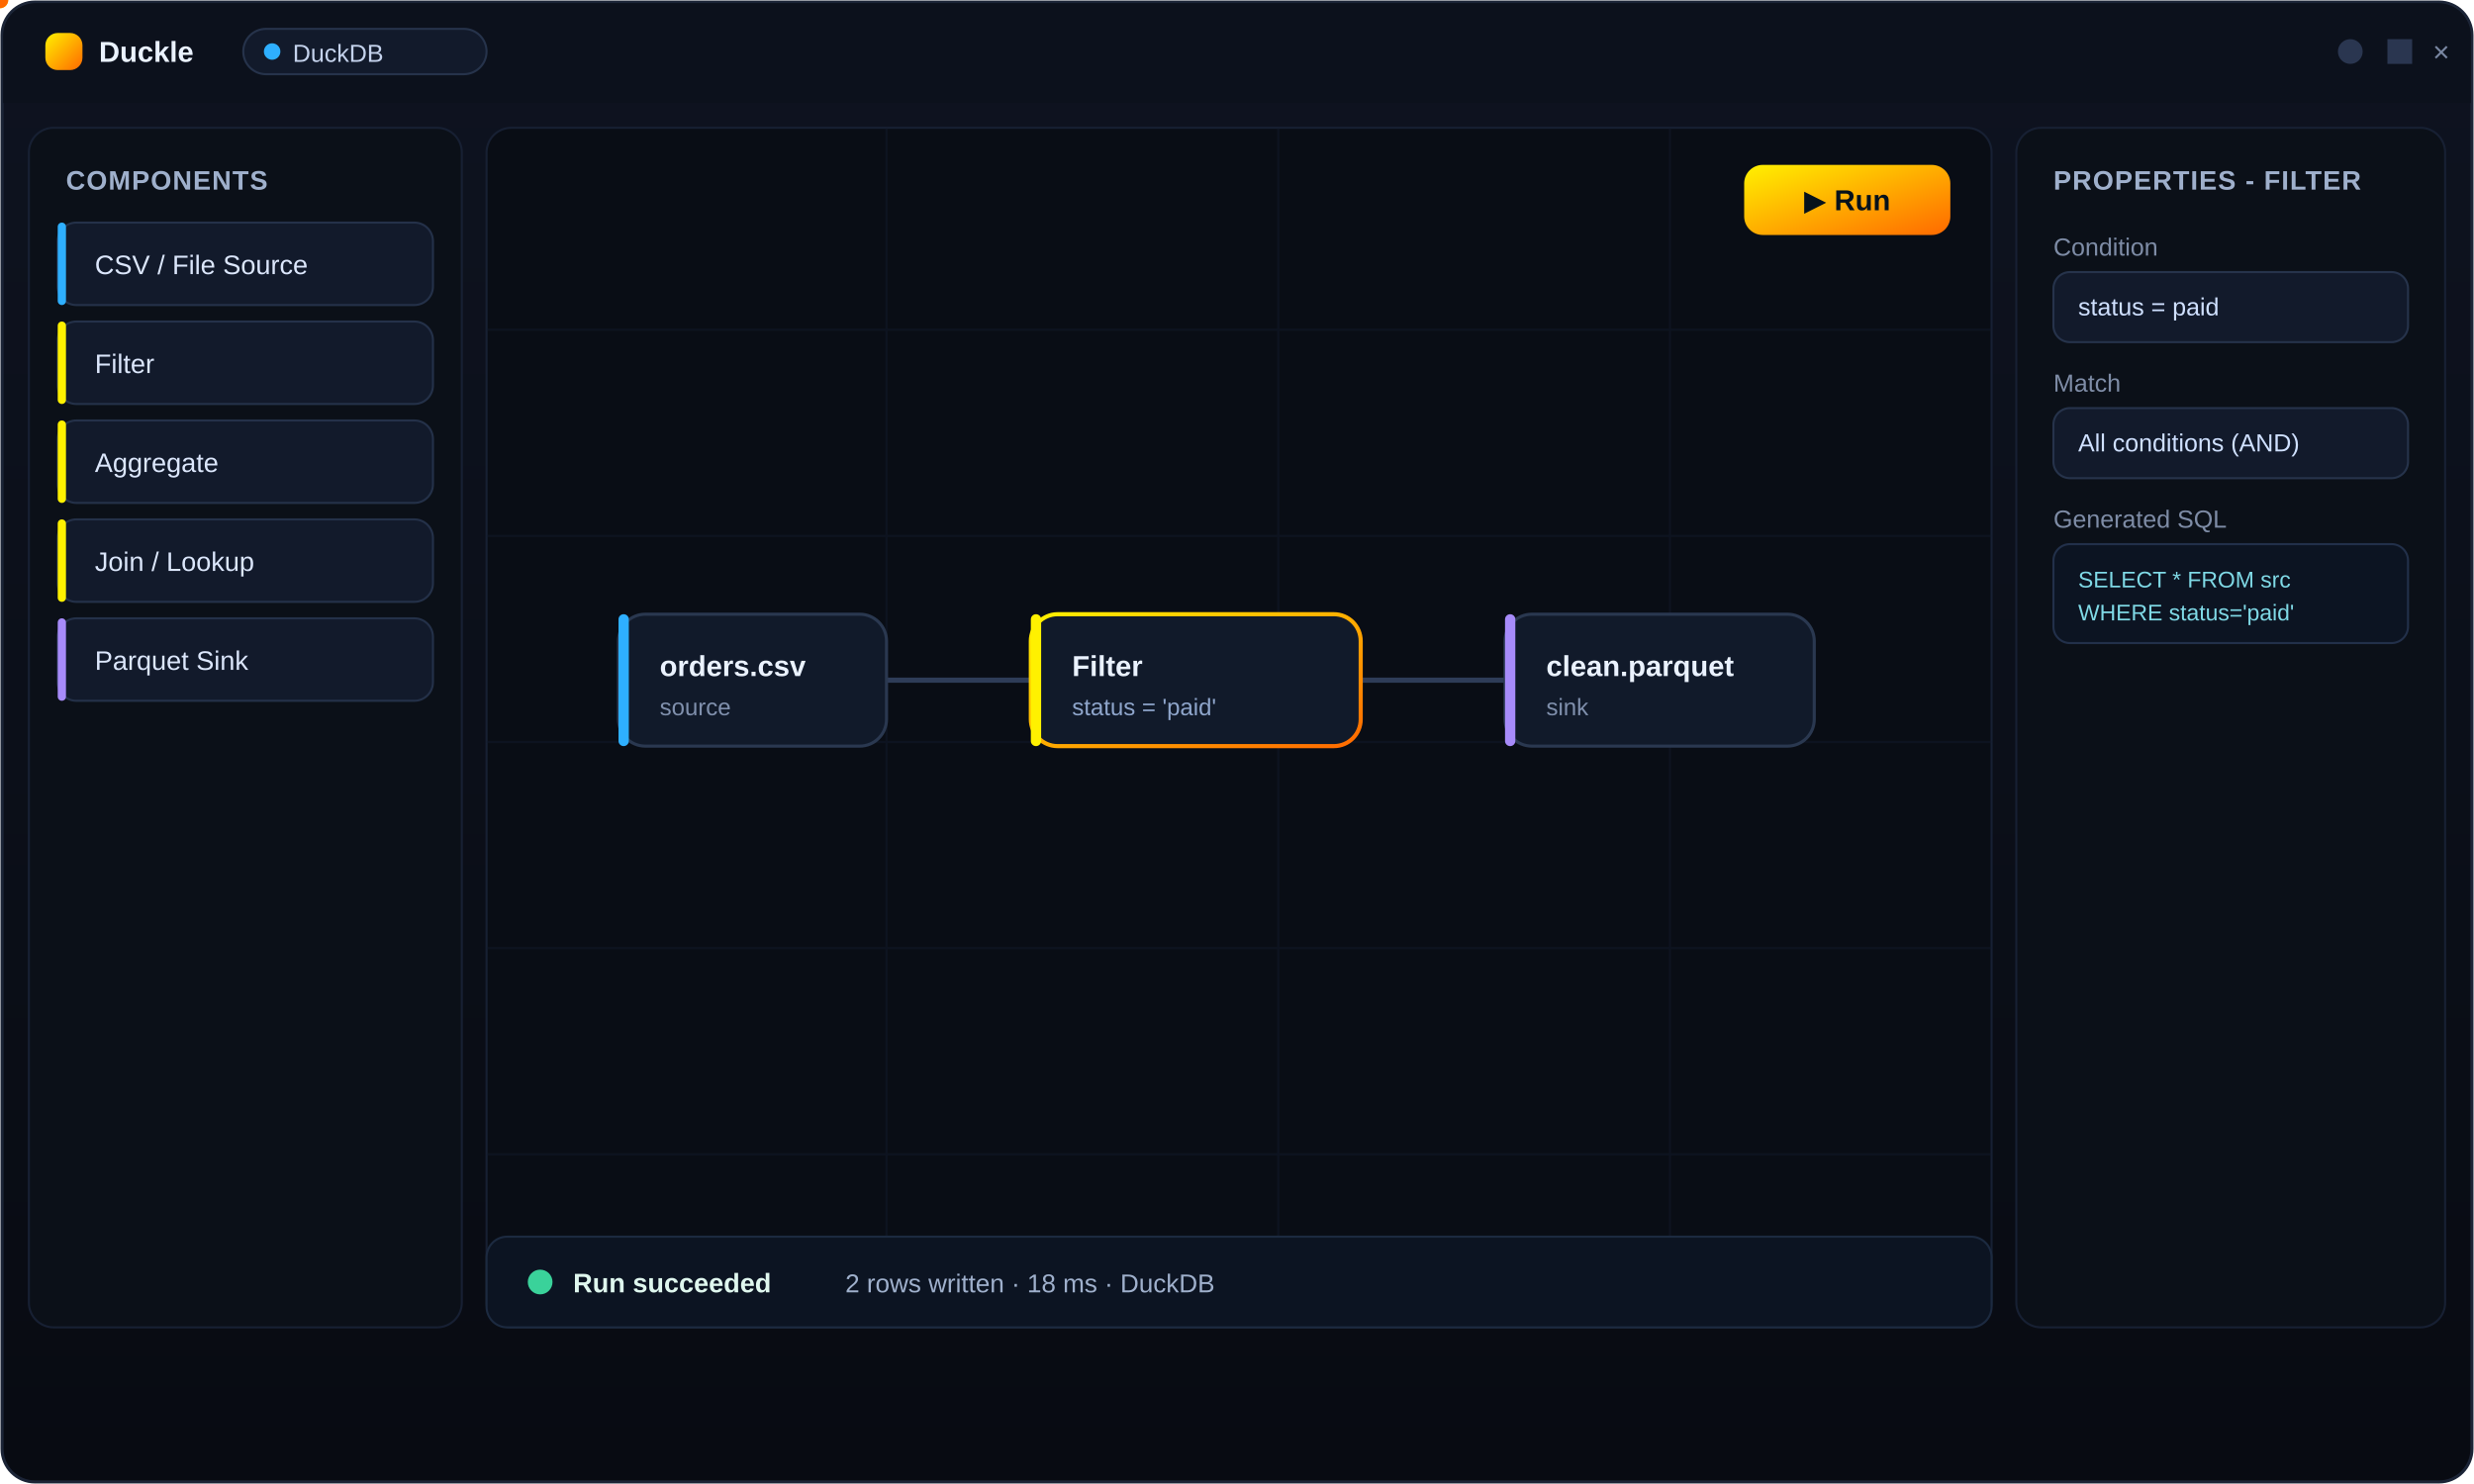
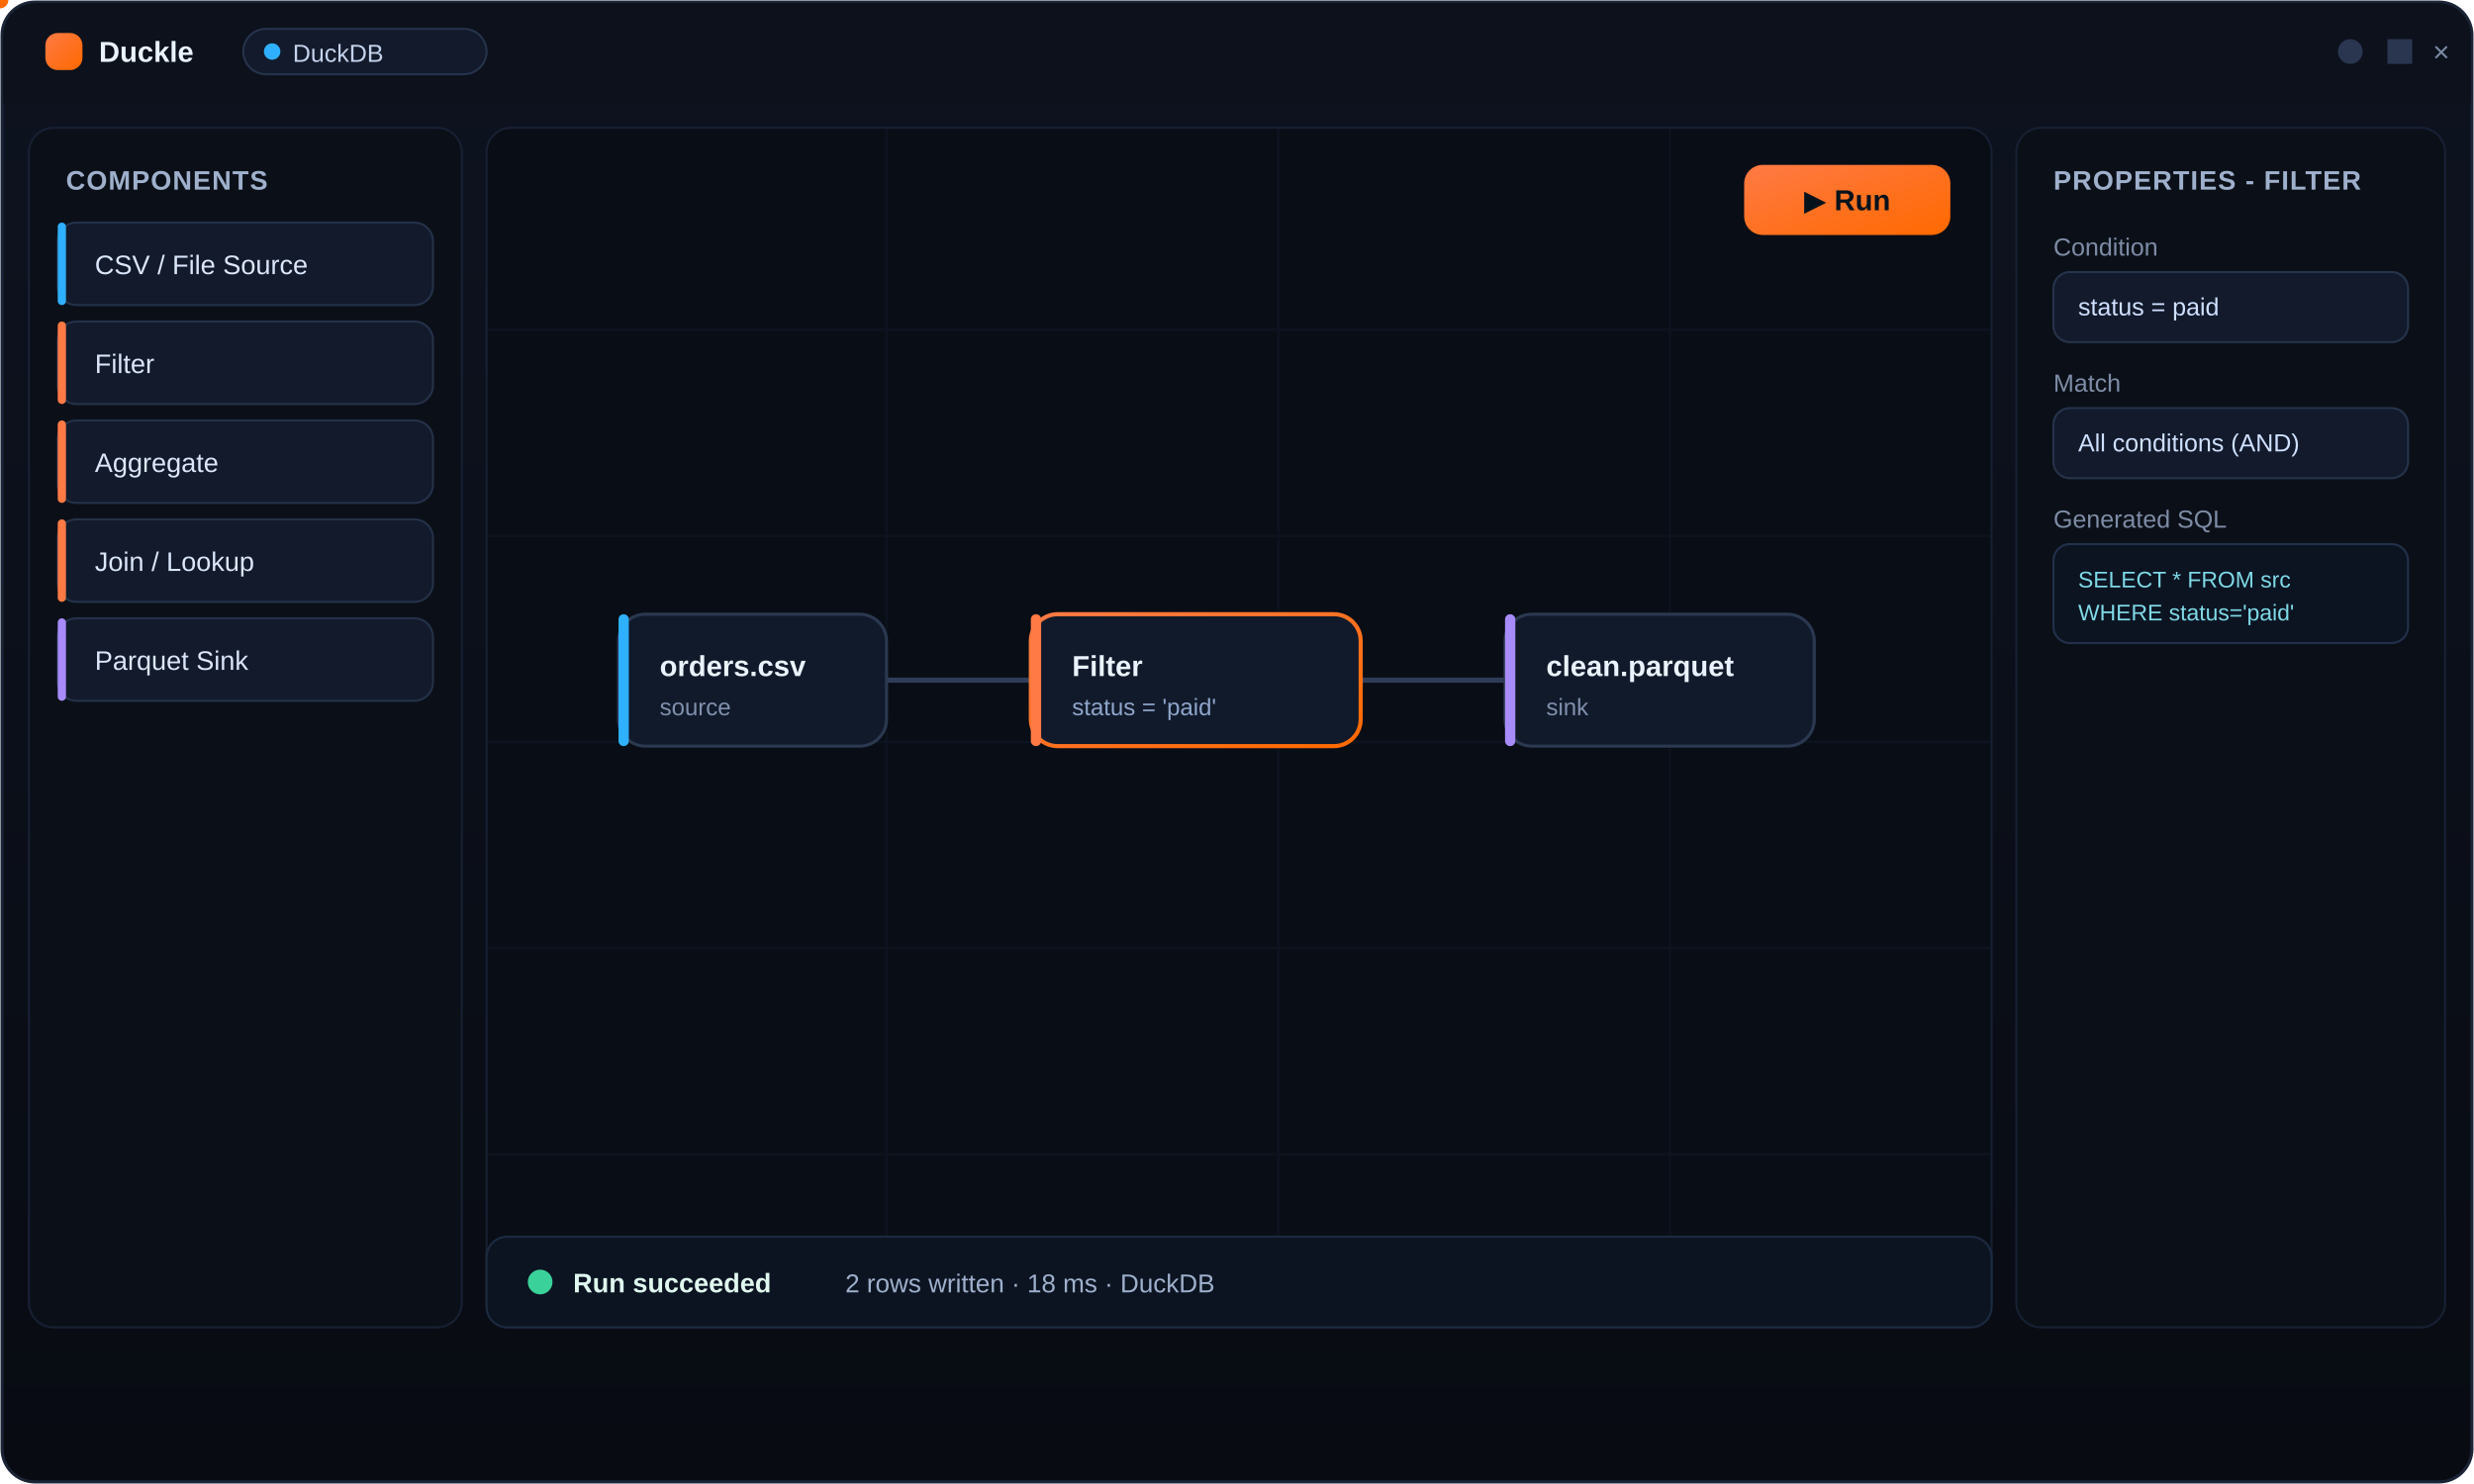
<svg xmlns="http://www.w3.org/2000/svg" viewBox="0 0 1200 720" preserveAspectRatio="xMidYMid meet" fill="none" role="img" aria-label="Duckle designer - illustration">
  <defs>
    <linearGradient id="g" x1="0" y1="0" x2="1" y2="1">
-       <stop offset="0" stop-color="#FFF100" />
+       <stop offset="0" stop-color="#FF7A45" />
      <stop offset="1" stop-color="#FF6900" />
    </linearGradient>
    <linearGradient id="win" x1="0" y1="0" x2="0" y2="1">
      <stop offset="0" stop-color="#0E1320" />
      <stop offset="1" stop-color="#080B12" />
    </linearGradient>
  </defs>
  <style>text{font-family:'Segoe UI',system-ui,Arial,sans-serif}</style>
  <rect x="1" y="1" width="1198" height="718" rx="16" fill="url(#win)" stroke="#1b2436" stroke-width="1.5" />
  <rect x="1.5" y="1.5" width="1197" height="48" rx="16" fill="#0c111c" />
  <rect x="1.5" y="34" width="1197" height="16" fill="#0c111c" />
  <rect x="22" y="16" width="18" height="18" rx="6" fill="url(#g)" />
  <text x="48" y="30" font-size="14" font-weight="800" fill="#eaf2ff">Duckle</text>
  <rect x="118" y="14" width="118" height="22" rx="11" fill="#121a2b" stroke="#26334b" />
  <circle cx="132" cy="25" r="4" fill="#2EAFFF" />
  <text x="142" y="30" font-size="12" fill="#c4d2ec">DuckDB</text>
  <circle cx="1140" cy="25" r="6" fill="#2a3650" />
  <rect x="1158" y="19" width="12" height="12" fill="#2a3650" />
  <text x="1180" y="30" font-size="14" fill="#7a88a3">×</text>
  <rect x="14" y="62" width="210" height="582" rx="12" fill="#0b1018" stroke="#172033" />
  <text x="32" y="92" font-size="13" font-weight="700" fill="#9fb0cc" letter-spacing="0.04em">COMPONENTS</text>
  <g>
    <rect x="28" y="108" width="182" height="40" rx="9" fill="#121a2b" stroke="#243149" />
    <rect x="28" y="108" width="4" height="40" rx="2" fill="#2EAFFF" />
    <text x="46" y="133" font-size="13" fill="#dbe6fb">CSV / File Source</text>
    <rect x="28" y="156" width="182" height="40" rx="9" fill="#121a2b" stroke="#243149" />
-     <rect x="28" y="156" width="4" height="40" rx="2" fill="#FFF100" />
+     <rect x="28" y="156" width="4" height="40" rx="2" fill="#FF7A45" />
    <text x="46" y="181" font-size="13" fill="#dbe6fb">Filter</text>
    <rect x="28" y="204" width="182" height="40" rx="9" fill="#121a2b" stroke="#243149" />
-     <rect x="28" y="204" width="4" height="40" rx="2" fill="#FFF100" />
+     <rect x="28" y="204" width="4" height="40" rx="2" fill="#FF7A45" />
    <text x="46" y="229" font-size="13" fill="#dbe6fb">Aggregate</text>
    <rect x="28" y="252" width="182" height="40" rx="9" fill="#121a2b" stroke="#243149" />
-     <rect x="28" y="252" width="4" height="40" rx="2" fill="#FFF100" />
+     <rect x="28" y="252" width="4" height="40" rx="2" fill="#FF7A45" />
    <text x="46" y="277" font-size="13" fill="#dbe6fb">Join / Lookup</text>
    <rect x="28" y="300" width="182" height="40" rx="9" fill="#121a2b" stroke="#243149" />
    <rect x="28" y="300" width="4" height="40" rx="2" fill="#a78bfa" />
    <text x="46" y="325" font-size="13" fill="#dbe6fb">Parquet Sink</text>
  </g>
  <rect x="236" y="62" width="730" height="582" rx="12" fill="#090d15" stroke="#172033" />
  <g opacity="0.5">
    <line x1="236" y1="160" x2="966" y2="160" stroke="#121a2b" />
    <line x1="236" y1="260" x2="966" y2="260" stroke="#121a2b" />
    <line x1="236" y1="360" x2="966" y2="360" stroke="#121a2b" />
    <line x1="236" y1="460" x2="966" y2="460" stroke="#121a2b" />
    <line x1="236" y1="560" x2="966" y2="560" stroke="#121a2b" />
    <line x1="430" y1="62" x2="430" y2="644" stroke="#121a2b" />
    <line x1="620" y1="62" x2="620" y2="644" stroke="#121a2b" />
    <line x1="810" y1="62" x2="810" y2="644" stroke="#121a2b" />
  </g>
  <line x1="430" y1="330" x2="500" y2="330" stroke="#2e3c58" stroke-width="2.5" />
  <line x1="660" y1="330" x2="730" y2="330" stroke="#2e3c58" stroke-width="2.5" />
-   <circle r="4" fill="#FFF100">
+   <circle r="4" fill="#FF7A45">
    <animate attributeName="cx" values="430;500" dur="1.4s" repeatCount="indefinite" />
    <animate attributeName="cy" values="330;330" dur="1.4s" repeatCount="indefinite" />
  </circle>
  <circle r="4" fill="#FF6900">
    <animate attributeName="cx" values="660;730" dur="1.4s" begin="0.3s" repeatCount="indefinite" />
    <animate attributeName="cy" values="330;330" dur="1.4s" repeatCount="indefinite" />
  </circle>
  <rect x="300" y="298" width="130" height="64" rx="13" fill="#111a2a" stroke="#2a3850" stroke-width="1.5" />
  <rect x="300" y="298" width="5" height="64" rx="2.5" fill="#2EAFFF" />
  <text x="320" y="328" font-size="14" font-weight="700" fill="#eaf2ff">orders.csv</text>
  <text x="320" y="347" font-size="11.5" fill="#8090ad">source</text>
  <rect x="500" y="298" width="160" height="64" rx="13" fill="#111a2a" stroke="url(#g)" stroke-width="2" />
-   <rect x="500" y="298" width="5" height="64" rx="2.5" fill="#FFF100" />
+   <rect x="500" y="298" width="5" height="64" rx="2.5" fill="#FF7A45" />
  <text x="520" y="328" font-size="14" font-weight="700" fill="#eaf2ff">Filter</text>
  <text x="520" y="347" font-size="11.5" fill="#8fa6cc">status = 'paid'</text>
  <rect x="730" y="298" width="150" height="64" rx="13" fill="#111a2a" stroke="#2a3850" stroke-width="1.5" />
  <rect x="730" y="298" width="5" height="64" rx="2.5" fill="#a78bfa" />
  <text x="750" y="328" font-size="14" font-weight="700" fill="#eaf2ff">clean.parquet</text>
  <text x="750" y="347" font-size="11.5" fill="#8090ad">sink</text>
  <rect x="846" y="80" width="100" height="34" rx="9" fill="url(#g)" />
  <text x="896" y="102" text-anchor="middle" font-size="14" font-weight="800" fill="#06121b">▶  Run</text>
  <rect x="978" y="62" width="208" height="582" rx="12" fill="#0b1018" stroke="#172033" />
  <text x="996" y="92" font-size="13" font-weight="700" fill="#9fb0cc" letter-spacing="0.04em">PROPERTIES - FILTER</text>
  <text x="996" y="124" font-size="12" fill="#7e8ca6">Condition</text>
  <rect x="996" y="132" width="172" height="34" rx="8" fill="#121a2b" stroke="#26334b" />
  <text x="1008" y="153" font-size="12" fill="#cfe0ff">status  =  paid</text>
  <text x="996" y="190" font-size="12" fill="#7e8ca6">Match</text>
  <rect x="996" y="198" width="172" height="34" rx="8" fill="#121a2b" stroke="#26334b" />
  <text x="1008" y="219" font-size="12" fill="#cfe0ff">All conditions (AND)</text>
  <text x="996" y="256" font-size="12" fill="#7e8ca6">Generated SQL</text>
  <rect x="996" y="264" width="172" height="48" rx="8" fill="#0c1422" stroke="#22304a" />
  <text x="1008" y="285" font-size="11" fill="#7fd9e6">SELECT * FROM src</text>
  <text x="1008" y="301" font-size="11" fill="#7fd9e6">WHERE status='paid'</text>
  <rect x="236" y="600" width="730" height="44" rx="10" fill="#0c1422" stroke="#1c2a40" />
  <circle cx="262" cy="622" r="6" fill="#3ad29a" />
  <text x="278" y="627" font-size="13" font-weight="700" fill="#dff7ee">Run succeeded</text>
  <text x="410" y="627" font-size="12.5" fill="#9fb0cc">2 rows written · 18 ms · DuckDB</text>
</svg>
